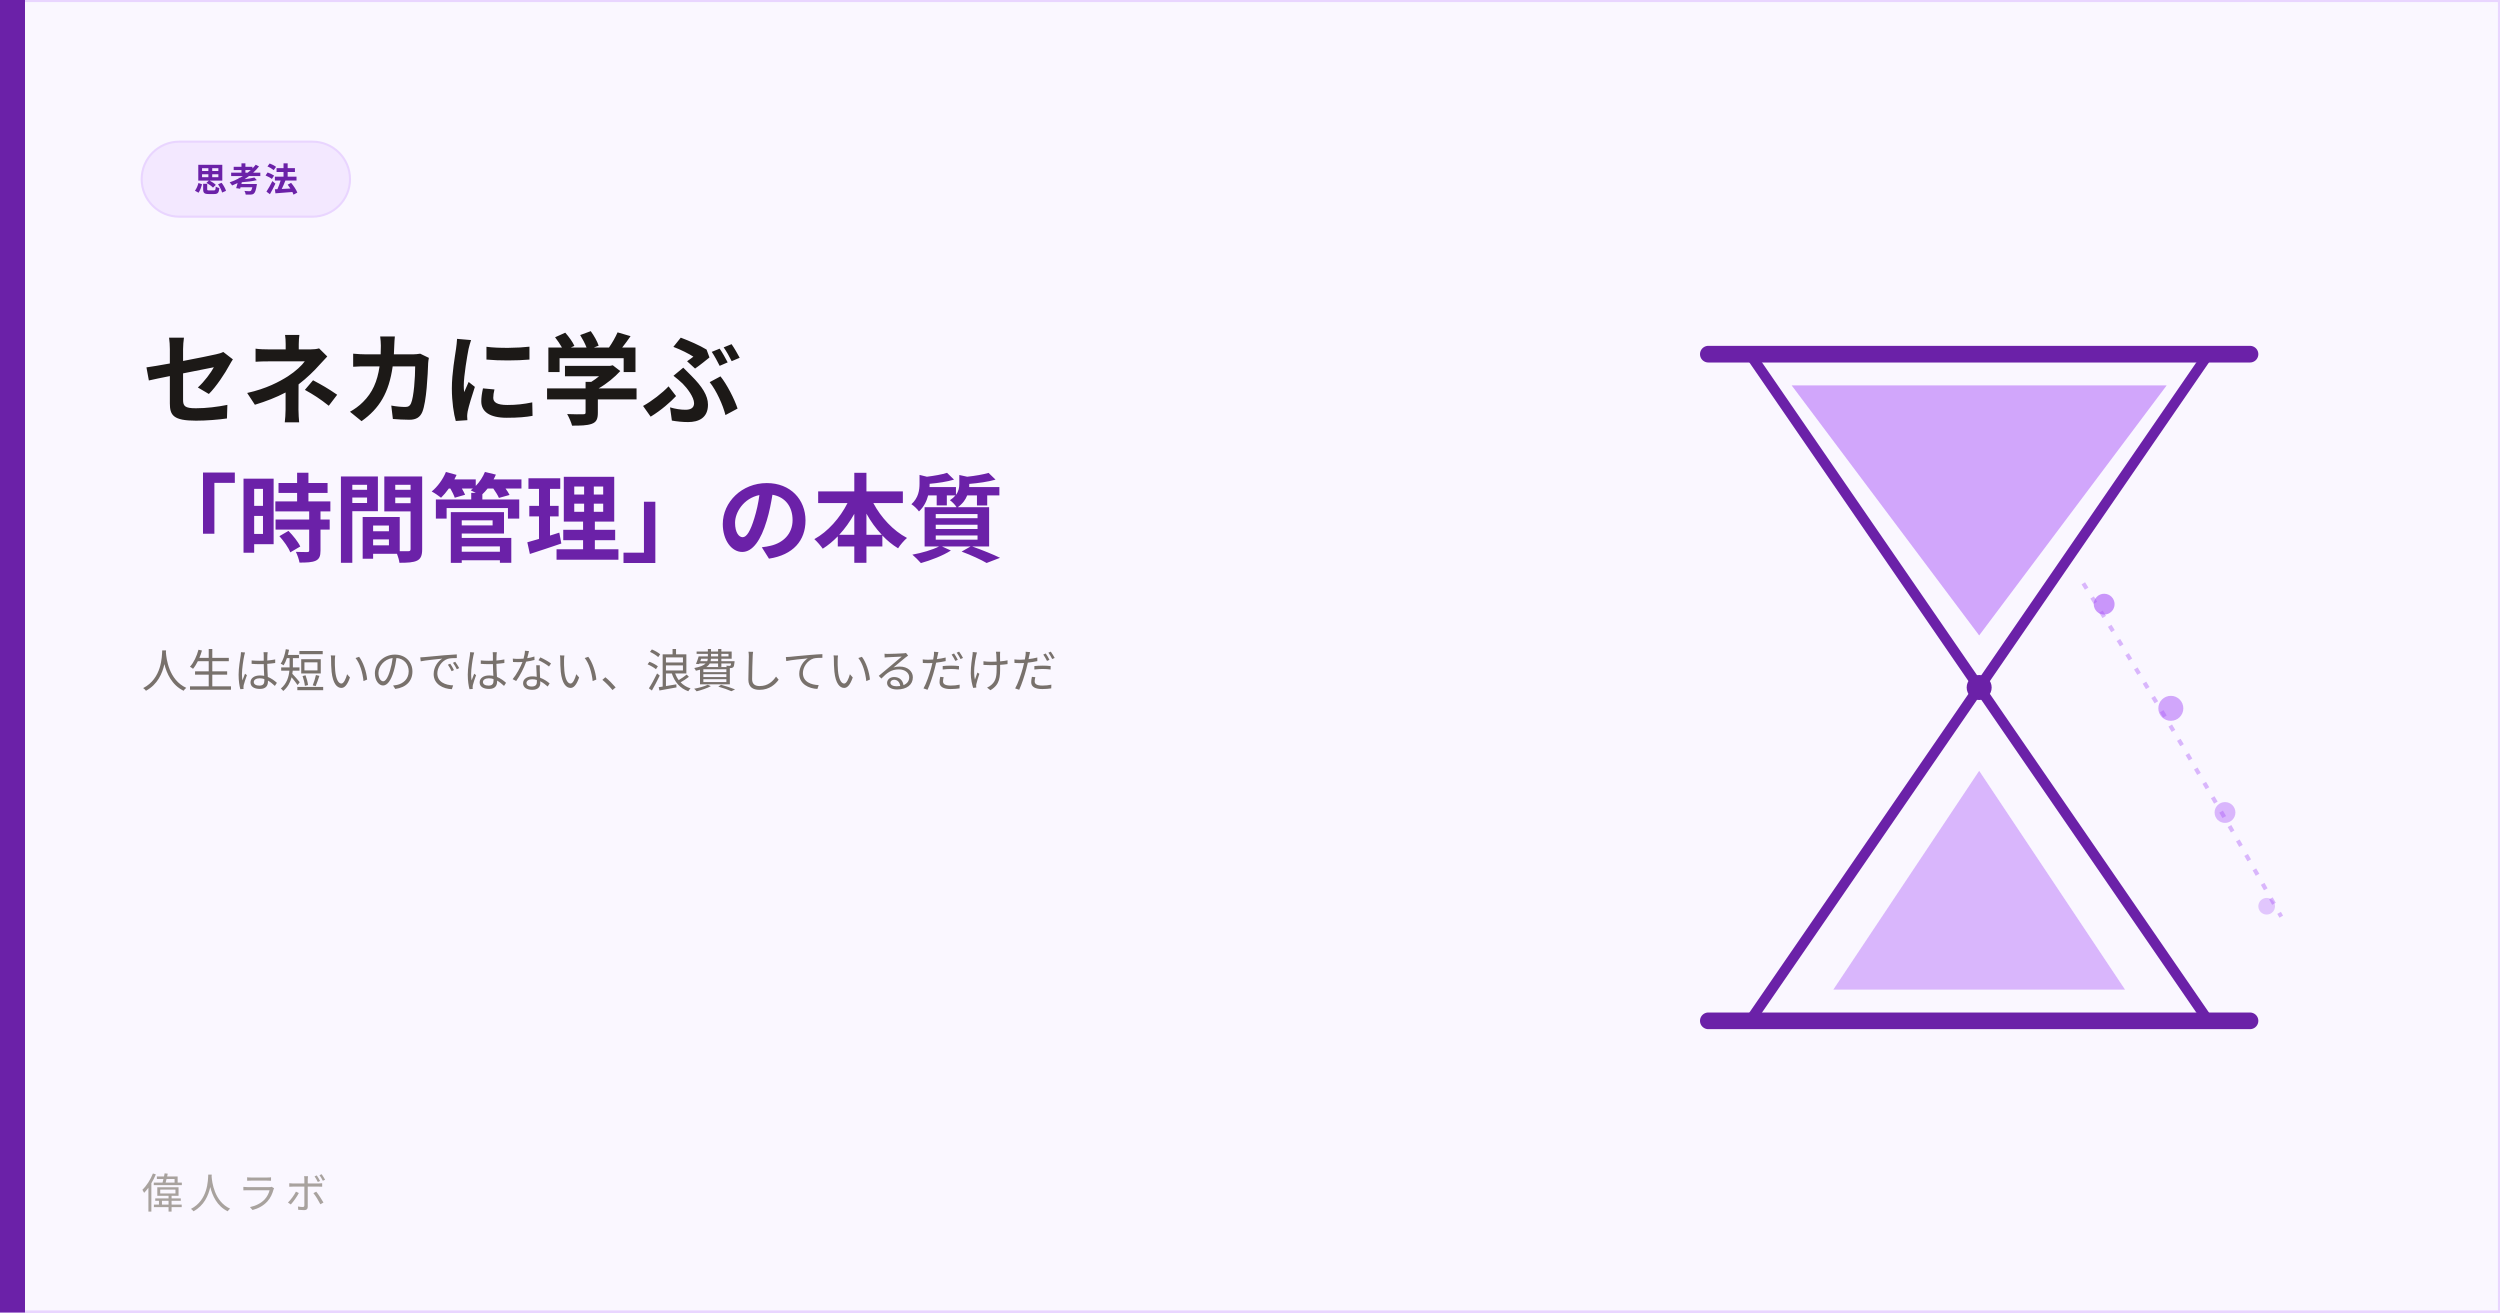
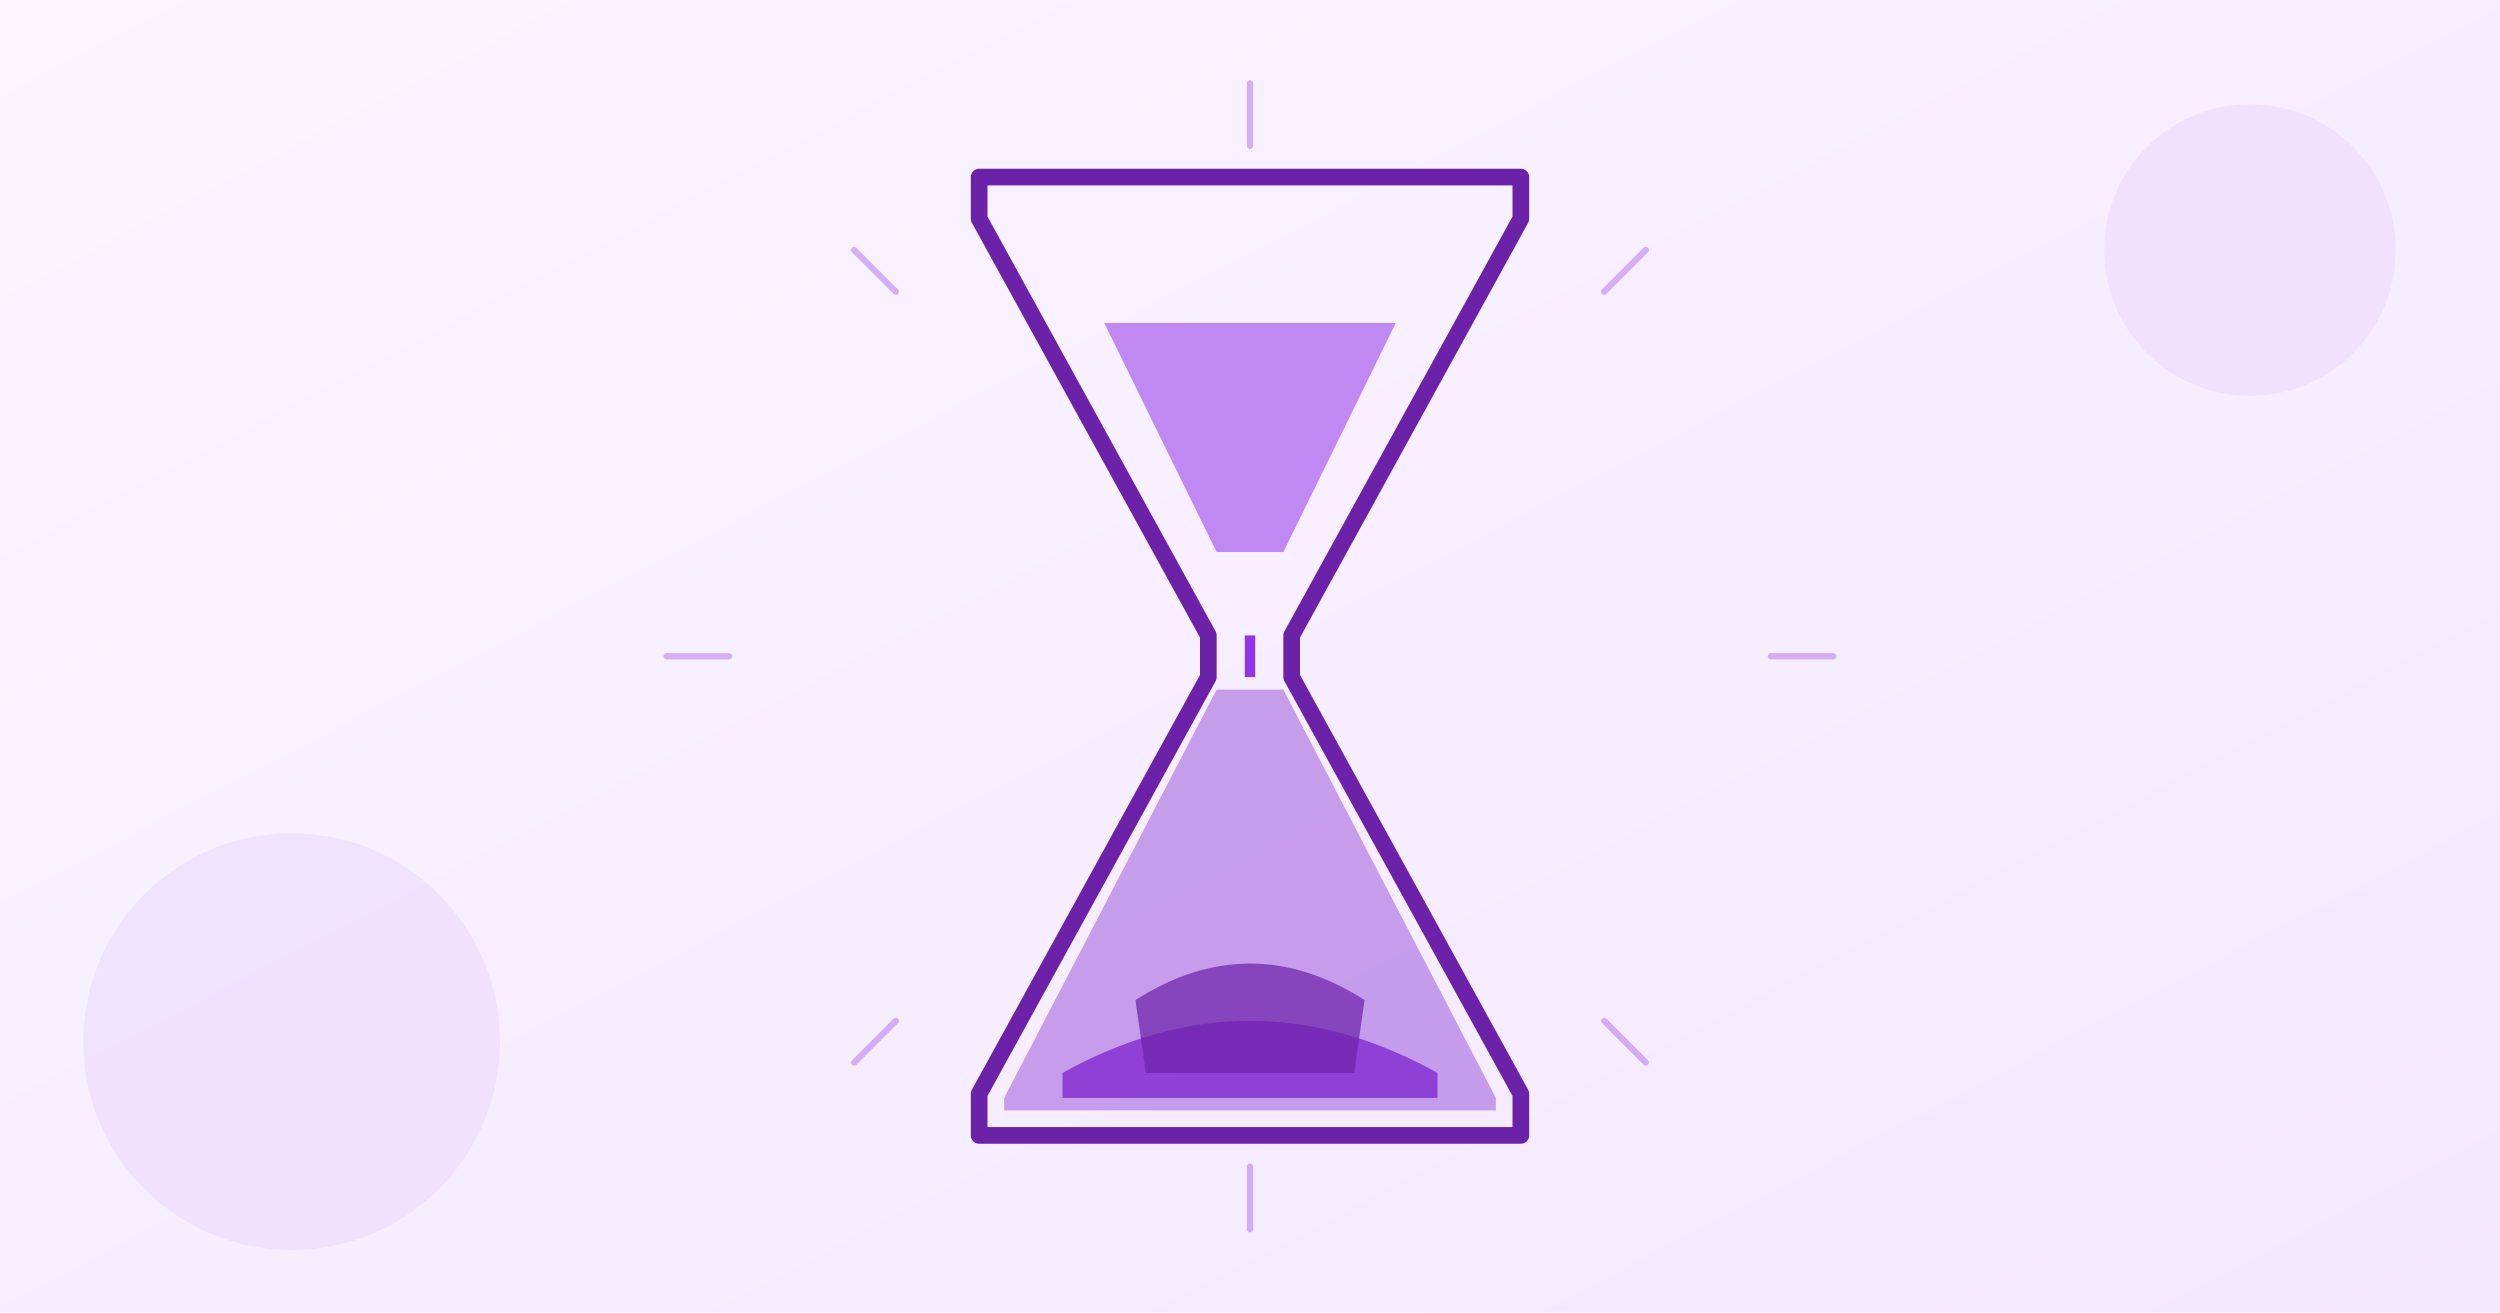
<svg xmlns="http://www.w3.org/2000/svg" width="1200" height="630" viewBox="0 0 1200 630">
-   <rect width="1200" height="630" fill="#faf7ff" />
-   <rect x="0" y="0" width="1200" height="630" fill="none" stroke="#e9d5ff" stroke-width="2" />
-   <rect x="0" y="0" width="12" height="630" fill="#6b21a8" />
-   <rect x="68" y="68" width="100" height="36" rx="18" fill="#f3e8ff" stroke="#e9d5ff" />
-   <text x="118" y="92" font-family="'Hiragino Sans', sans-serif" font-size="16" font-weight="700" fill="#6b21a8" text-anchor="middle" letter-spacing="1">思考法</text>
-   <text x="68" y="200" font-family="'Hiragino Sans', sans-serif" font-size="48" font-weight="900" fill="#1c1917">セネカに学ぶ</text>
-   <text x="68" y="266" font-family="'Hiragino Sans', sans-serif" font-size="46" font-weight="900" fill="#6b21a8">「時間管理」の本質</text>
-   <text x="68" y="330" font-family="'Hiragino Sans', sans-serif" font-size="22" fill="#78716c">人生は短いのではない、浪費しているだけだ</text>
-   <g transform="translate(950,330)">
-     <polygon points="-110,-160 110,-160 0,0" fill="none" stroke="#6b21a8" stroke-width="5" />
-     <polygon points="-110,160 110,160 0,0" fill="none" stroke="#6b21a8" stroke-width="5" />
-     <line x1="-130" y1="-160" x2="130" y2="-160" stroke="#6b21a8" stroke-width="8" stroke-linecap="round" />
-     <line x1="-130" y1="160" x2="130" y2="160" stroke="#6b21a8" stroke-width="8" stroke-linecap="round" />
-     <polygon points="-90,-145 90,-145 0,-25" fill="#a855f7" opacity="0.5" />
-     <polygon points="-70,145 70,145 0,40" fill="#a855f7" opacity="0.4" />
-     <circle cx="0" cy="0" r="6" fill="#6b21a8" />
-     <circle cx="60" cy="-40" r="5" fill="#a855f7" opacity="0.6" />
-     <circle cx="92" cy="10" r="6" fill="#a855f7" opacity="0.5" />
-     <circle cx="118" cy="60" r="5" fill="#a855f7" opacity="0.4" />
-     <circle cx="138" cy="105" r="4" fill="#a855f7" opacity="0.3" />
-     <path d="M 50 -50 Q 100 30 145 110" stroke="#a855f7" stroke-width="2" stroke-dasharray="3,5" fill="none" opacity="0.4" />
+   <defs>
+     <linearGradient id="bgGrad5" x1="0" y1="0" x2="1" y2="1">
+       <stop offset="0%" stop-color="#faf5ff" />
+       <stop offset="100%" stop-color="#f3e8ff" />
+     </linearGradient>
+   </defs>
+   <rect width="1200" height="630" fill="url(#bgGrad5)" />
+   <circle cx="140" cy="500" r="100" fill="#e9d5ff" opacity="0.5" />
+   <circle cx="1080" cy="120" r="70" fill="#e9d5ff" opacity="0.5" />
+   <g transform="translate(600,315)">
+     <path d="M -130 -230 L 130 -230 L 130 -210 L 20 -10 L 20 10 L 130 210 L 130 230 L -130 230 L -130 210 L -20 10 L -20 -10 L -130 -210 Z" fill="none" stroke="#6b21a8" stroke-width="8" stroke-linejoin="round" />
+     <path d="M -70 -160 L 70 -160 L 16 -50 L -16 -50 Z" fill="#9333ea" opacity="0.55" />
+     <line x1="0" y1="-10" x2="0" y2="10" stroke="#9333ea" stroke-width="5" />
+     <path d="M -118 218 L 118 218 L 118 212 L 16 16 L -16 16 L -118 212 Z" fill="#7e22ce" opacity="0.4" />
+     <path d="M -90 200 Q 0 150 90 200 L 90 212 L -90 212 Z" fill="#7e22ce" opacity="0.75" />
+     <path d="M -55 165 Q 0 130 55 165 L 50 200 L -50 200 Z" fill="#6b21a8" opacity="0.7" />
  </g>
-   <text x="68" y="580" font-family="'Hiragino Sans', sans-serif" font-size="20" fill="#a8a29e" letter-spacing="3">偉人ラボ</text>
+   <g stroke="#9333ea" stroke-width="3" opacity="0.35" stroke-linecap="round">
+     <line x1="600" y1="40" x2="600" y2="70" />
+     <line x1="600" y1="560" x2="600" y2="590" />
+     <line x1="320" y1="315" x2="350" y2="315" />
+     <line x1="850" y1="315" x2="880" y2="315" />
+     <line x1="410" y1="120" x2="430" y2="140" />
+     <line x1="790" y1="120" x2="770" y2="140" />
+     <line x1="410" y1="510" x2="430" y2="490" />
+     <line x1="790" y1="510" x2="770" y2="490" />
+   </g>
</svg>
